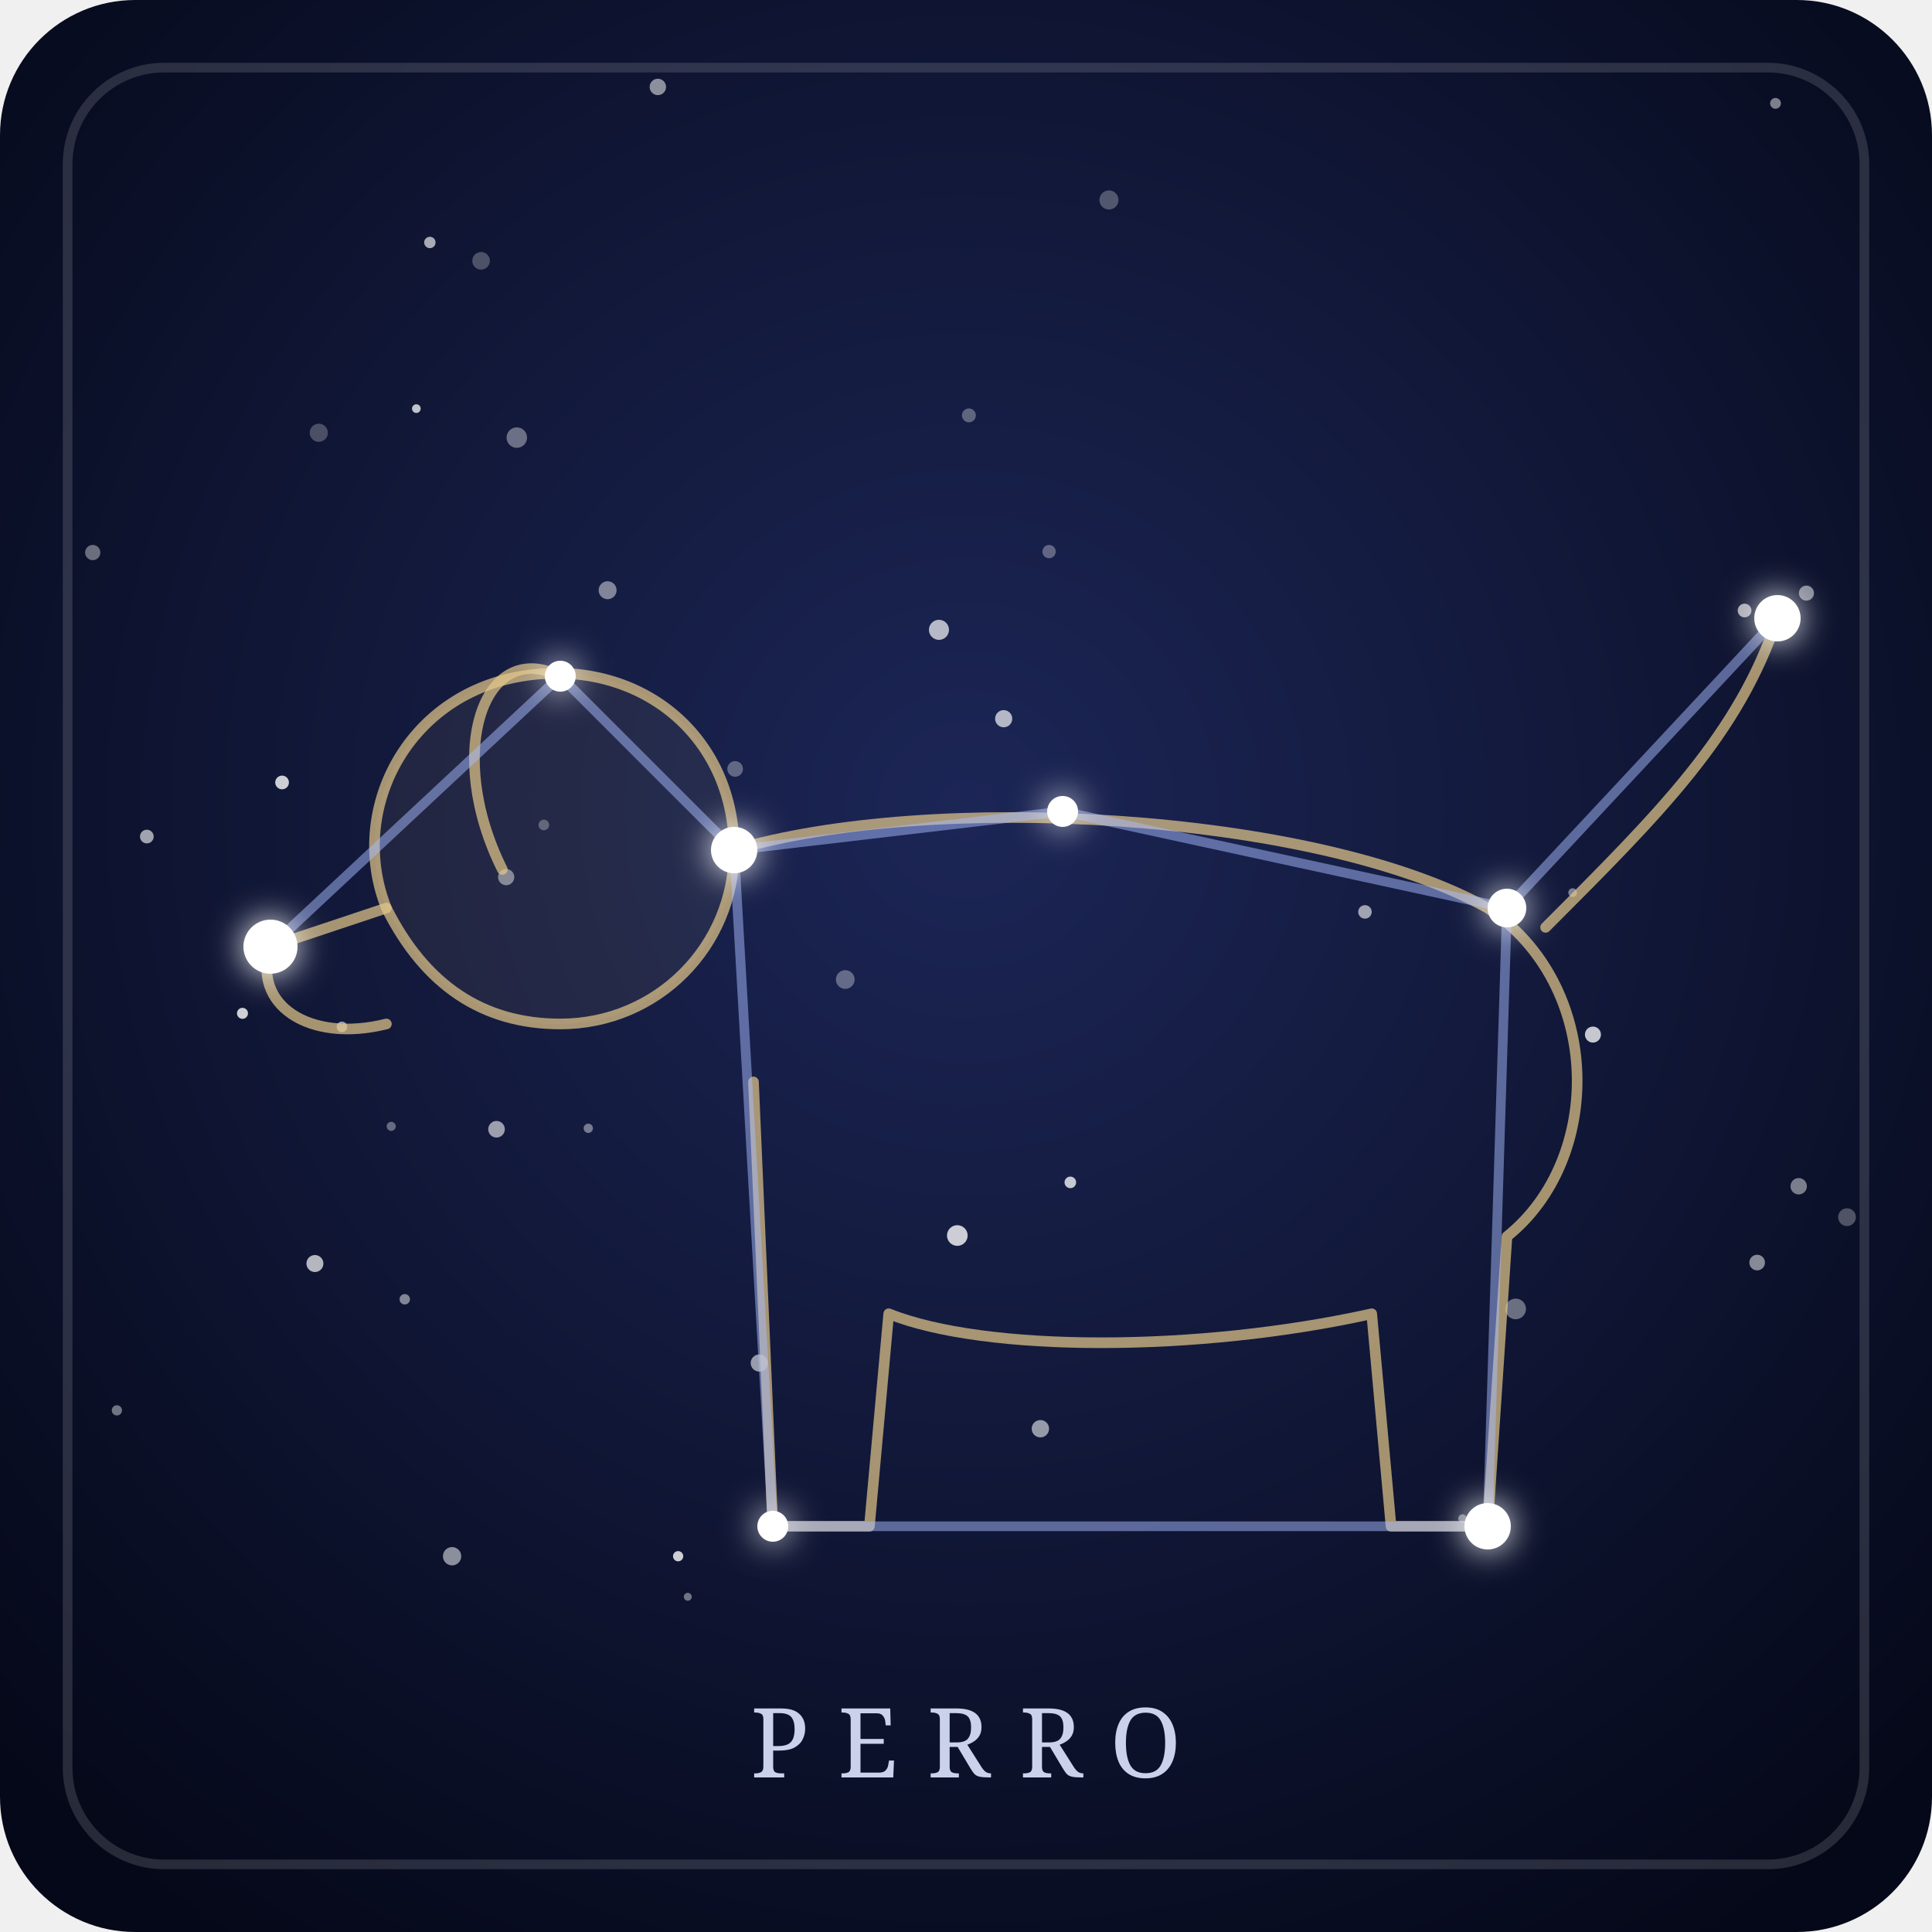
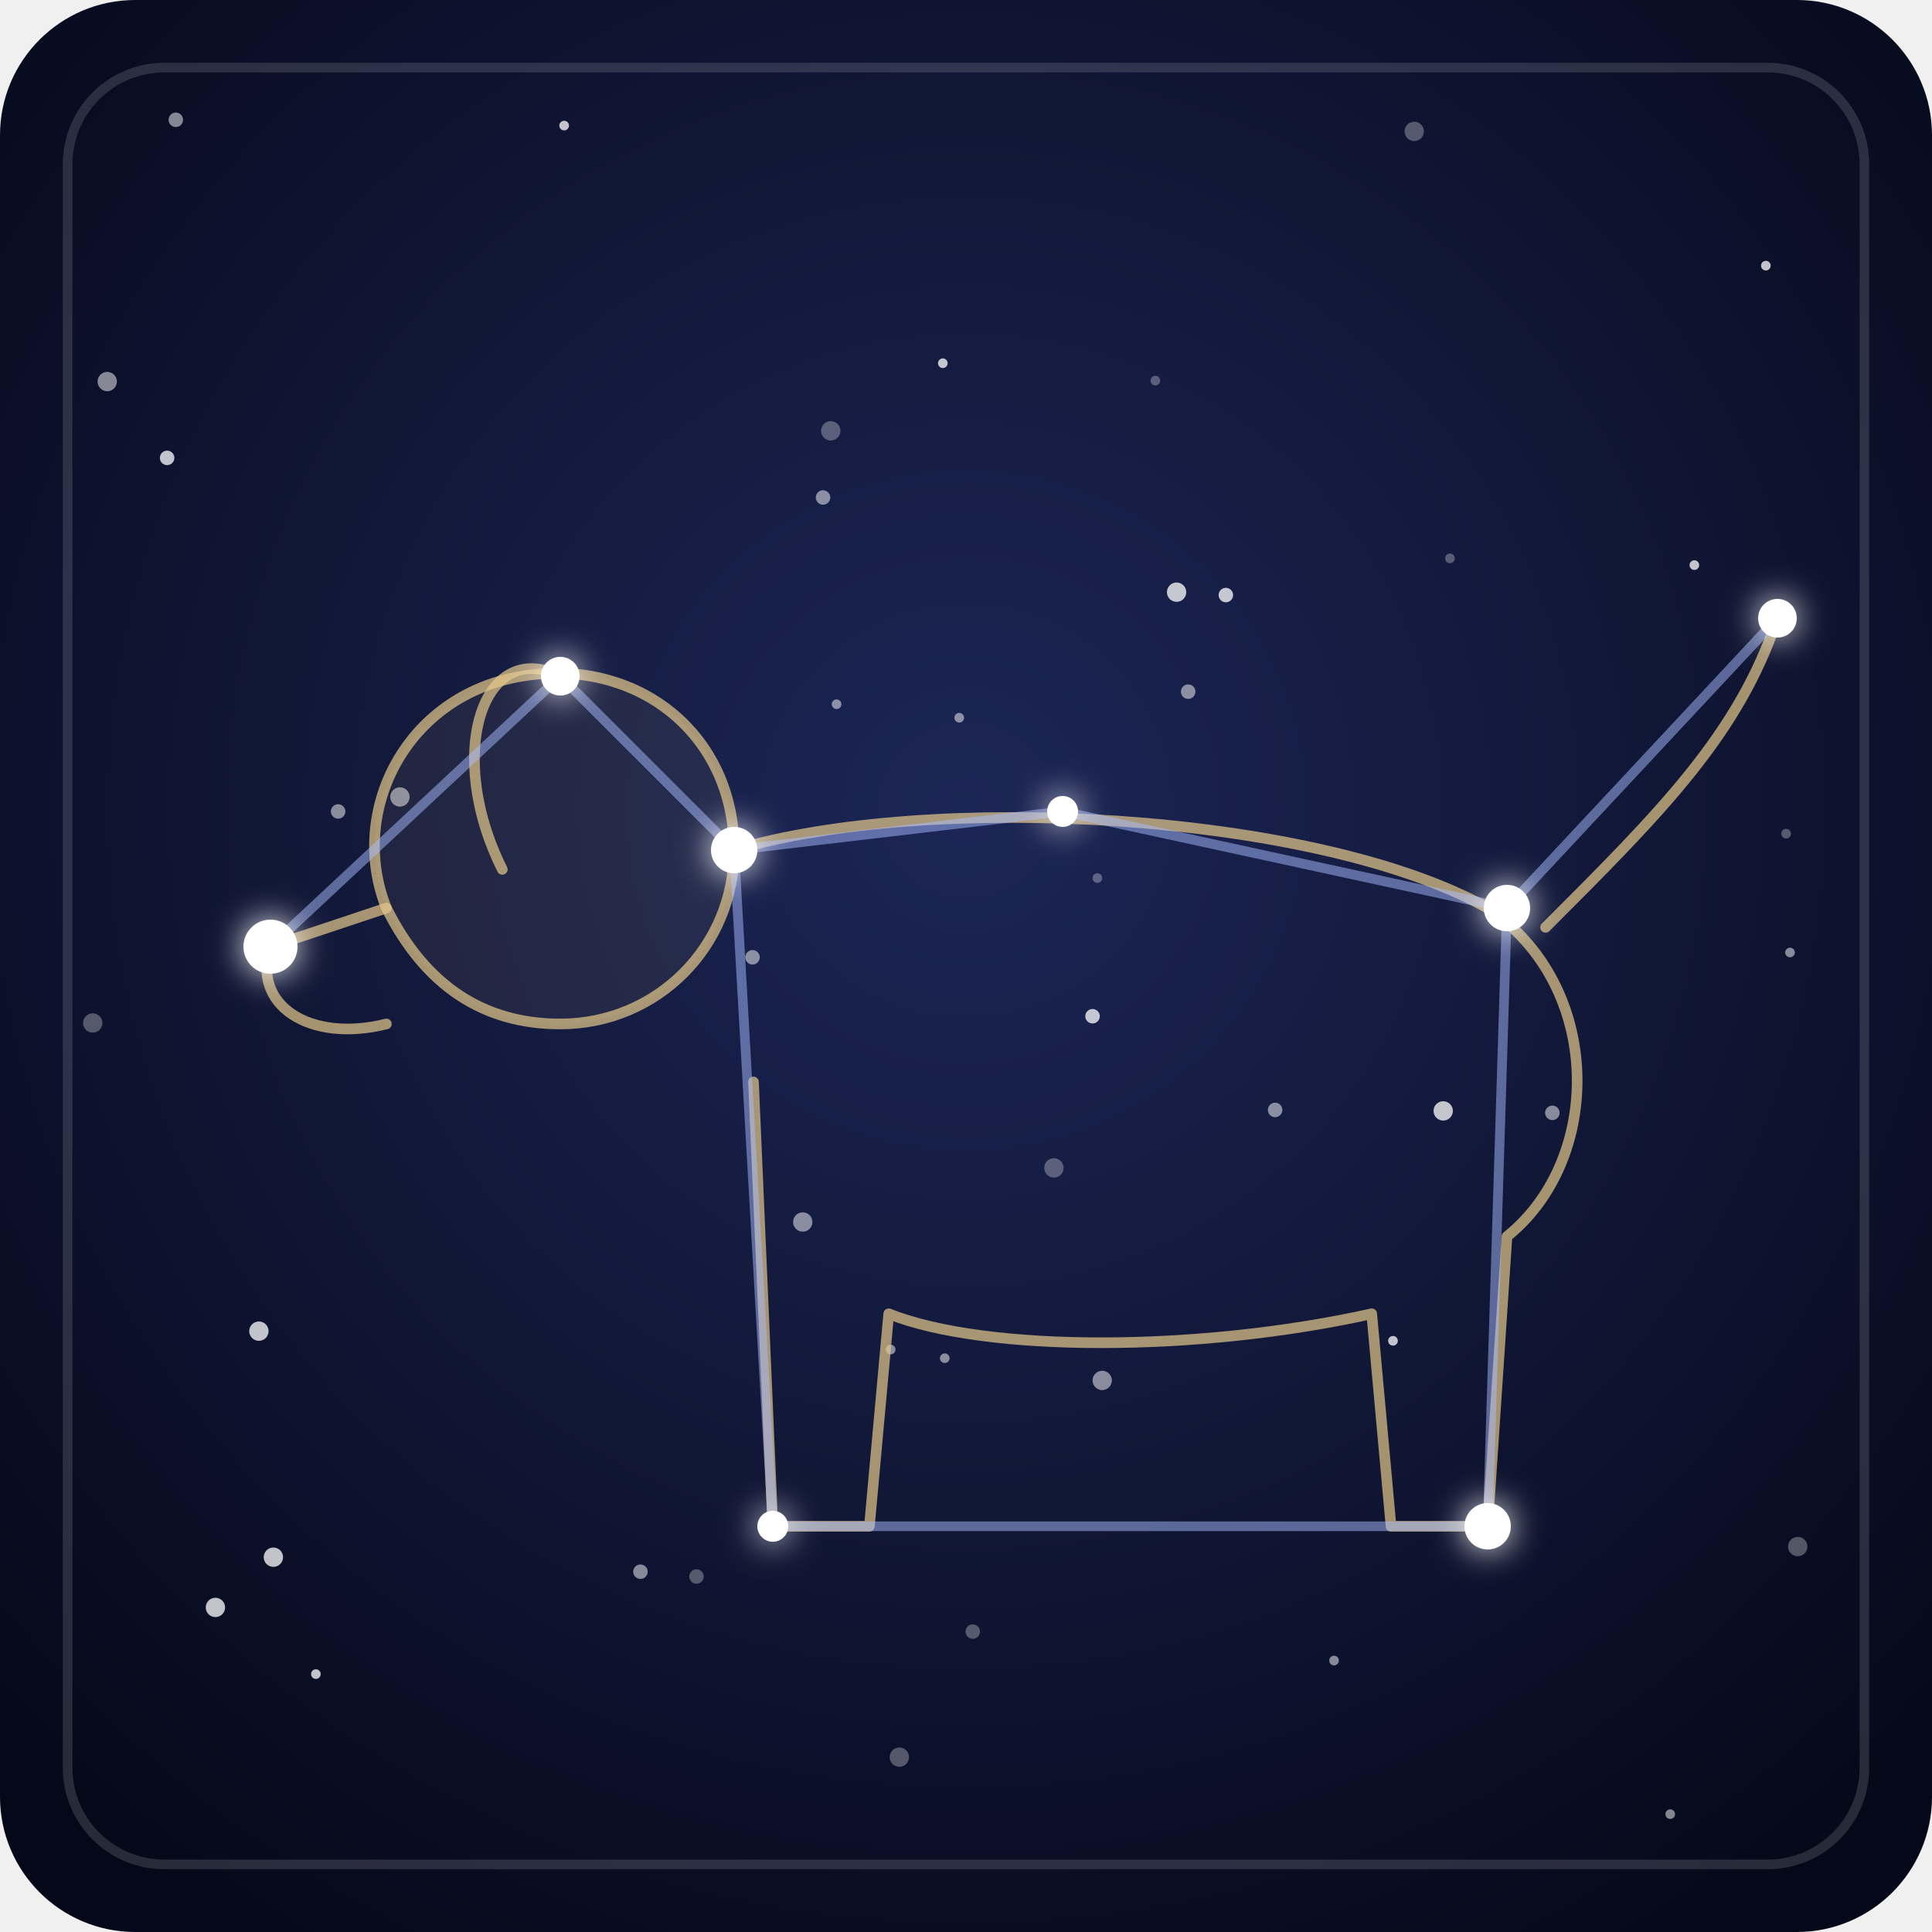
- <svg xmlns="http://www.w3.org/2000/svg" viewBox="0 0 200 200" role="img" aria-labelledby="t-perro d-perro">
+ <svg xmlns="http://www.w3.org/2000/svg" viewBox="0 0 200 200">
  <defs>
    <radialGradient id="fondo-perro" cx="50%" cy="42%" r="70%">
      <stop offset="0" stop-color="#1c2656" />
      <stop offset="1" stop-color="#050818" />
    </radialGradient>
    <filter id="brillo-perro" x="-300%" y="-300%" width="700%" height="700%">
      <feGaussianBlur stdDeviation="1.8" result="halo" />
      <feMerge>
        <feMergeNode in="halo" />
        <feMergeNode in="SourceGraphic" />
      </feMerge>
    </filter>
  </defs>
  <rect width="200" height="200" rx="14" fill="url(#fondo-perro)" />
  <rect x="7" y="7" width="186" height="186" rx="10" fill="none" stroke="#ffffff" stroke-opacity="0.14" />
-   <g fill="#ffffff">
-     <circle cx="191.2" cy="126.0" r="0.92" fill-opacity="0.28" />
-     <circle cx="186.2" cy="122.8" r="0.85" fill-opacity="0.45" />
-     <circle cx="108.6" cy="57.1" r="0.69" fill-opacity="0.32" />
-     <circle cx="180.6" cy="63.2" r="0.71" fill-opacity="0.63" />
-     <circle cx="49.8" cy="27.0" r="0.91" fill-opacity="0.26" />
-     <circle cx="41.9" cy="134.5" r="0.54" fill-opacity="0.48" />
-     <circle cx="162.8" cy="92.4" r="0.45" fill-opacity="0.45" />
-     <circle cx="71.2" cy="165.3" r="0.41" fill-opacity="0.41" />
-     <circle cx="53.5" cy="45.3" r="1.06" fill-opacity="0.38" />
-     <circle cx="156.9" cy="135.5" r="1.07" fill-opacity="0.38" />
-     <circle cx="29.2" cy="81.0" r="0.71" fill-opacity="0.79" />
-     <circle cx="56.3" cy="85.4" r="0.55" fill-opacity="0.29" />
-     <circle cx="107.7" cy="147.9" r="0.90" fill-opacity="0.56" />
-     <circle cx="46.8" cy="161.1" r="0.95" fill-opacity="0.52" />
-     <circle cx="51.4" cy="116.9" r="0.86" fill-opacity="0.58" />
-     <circle cx="87.5" cy="101.4" r="0.97" fill-opacity="0.33" />
-     <circle cx="70.2" cy="161.1" r="0.53" fill-opacity="0.79" />
-     <circle cx="15.2" cy="86.6" r="0.71" fill-opacity="0.61" />
-     <circle cx="62.9" cy="61.1" r="0.93" fill-opacity="0.46" />
-     <circle cx="52.4" cy="90.8" r="0.84" fill-opacity="0.46" />
-     <circle cx="32.6" cy="130.8" r="0.88" fill-opacity="0.69" />
-     <circle cx="44.5" cy="25.1" r="0.59" fill-opacity="0.64" />
-     <circle cx="151.4" cy="157.2" r="0.44" fill-opacity="0.43" />
-     <circle cx="97.2" cy="65.2" r="1.04" fill-opacity="0.68" />
-     <circle cx="40.5" cy="116.6" r="0.47" fill-opacity="0.36" />
-     <circle cx="99.1" cy="127.9" r="1.07" fill-opacity="0.78" />
-     <circle cx="33.0" cy="44.8" r="0.94" fill-opacity="0.25" />
-     <circle cx="141.3" cy="94.4" r="0.70" fill-opacity="0.59" />
-     <circle cx="183.8" cy="10.7" r="0.56" fill-opacity="0.47" />
-     <circle cx="187.0" cy="61.4" r="0.78" fill-opacity="0.50" />
-     <circle cx="110.8" cy="122.4" r="0.60" fill-opacity="0.76" />
-     <circle cx="25.1" cy="104.9" r="0.57" fill-opacity="0.80" />
-     <circle cx="60.9" cy="116.8" r="0.48" fill-opacity="0.42" />
-     <circle cx="12.1" cy="146.0" r="0.53" fill-opacity="0.42" />
-     <circle cx="78.6" cy="141.1" r="0.89" fill-opacity="0.57" />
-     <circle cx="35.4" cy="106.3" r="0.55" fill-opacity="0.57" />
-     <circle cx="114.8" cy="20.7" r="0.99" fill-opacity="0.27" />
-     <circle cx="100.3" cy="43.0" r="0.72" fill-opacity="0.32" />
-     <circle cx="68.1" cy="9.0" r="0.85" fill-opacity="0.52" />
-     <circle cx="164.9" cy="107.1" r="0.83" fill-opacity="0.76" />
-     <circle cx="76.1" cy="79.6" r="0.81" fill-opacity="0.32" />
-     <circle cx="43.1" cy="42.3" r="0.45" fill-opacity="0.74" />
-     <circle cx="9.6" cy="57.2" r="0.79" fill-opacity="0.39" />
-     <circle cx="103.9" cy="74.4" r="0.89" fill-opacity="0.67" />
-     <circle cx="181.9" cy="130.7" r="0.81" fill-opacity="0.50" />
-   </g>
+   <path stroke="#ffffff" stroke-opacity="0.3" stroke-width="1.0" stroke-linecap="round" d="M150.1 57.8h0M119.6 39.4h0M113.6 90.9h0M184.9 86.3h0" />
+   <path stroke="#ffffff" stroke-opacity="0.3" stroke-width="1.5" stroke-linecap="round" d="M100.7 168.9h0M72.1 163.2h0" />
+   <path stroke="#ffffff" stroke-opacity="0.3" stroke-width="2.0" stroke-linecap="round" d="M109.1 120.9h0M186.1 160.1h0M93.1 181.9h0M146.4 13.6h0M86.0 44.6h0M9.6 105.9h0" />
+   <path stroke="#ffffff" stroke-opacity="0.5" stroke-width="1.0" stroke-linecap="round" d="M138.1 171.9h0M99.3 74.3h0M172.9 187.8h0M86.6 72.9h0M92.2 139.7h0M185.3 98.6h0M97.8 140.6h0" />
+   <path stroke="#ffffff" stroke-opacity="0.5" stroke-width="1.5" stroke-linecap="round" d="M18.2 12.4h0M160.7 115.2h0M123.0 71.6h0M85.2 51.5h0M132.0 114.9h0M77.9 99.1h0M35.0 84.0h0M66.3 162.7h0" />
+   <path stroke="#ffffff" stroke-opacity="0.5" stroke-width="2.0" stroke-linecap="round" d="M114.1 142.9h0M11.1 39.5h0M41.4 82.5h0M83.1 126.5h0" />
+   <path stroke="#ffffff" stroke-opacity="0.75" stroke-width="1.0" stroke-linecap="round" d="M97.6 37.6h0M144.2 138.8h0M182.8 27.5h0M32.7 173.3h0M175.4 58.5h0M58.4 13.0h0" />
+   <path stroke="#ffffff" stroke-opacity="0.75" stroke-width="1.5" stroke-linecap="round" d="M17.3 47.4h0M126.9 61.6h0M113.1 105.2h0" />
+   <path stroke="#ffffff" stroke-opacity="0.75" stroke-width="2.0" stroke-linecap="round" d="M22.3 166.4h0M121.8 61.3h0M26.8 137.8h0M149.4 115.0h0M28.3 161.2h0" />
  <g fill="none" stroke="#e6c98b" stroke-opacity="0.7" stroke-width="1.1" stroke-linecap="round" stroke-linejoin="round">
    <path d="M40 94 C36 84 42 72 54 70 C66 68 76 76 76 88 C76 98 68 106 58 106 C50 106 44 102 40 94 Z" fill="#e6c98b" fill-opacity="0.07" />
    <path d="M40 94 L28 98 C26 104 32 108 40 106" />
    <path d="M58 70 C50 66 46 78 52 90" />
    <path d="M76 88 C96 82 136 84 154 94 C166 102 166 120 156 128 L154 158 L144 158 L142 136 C124 140 102 140 92 136 L90 158 L80 158 L78 112" />
    <path d="M160 96 C172 84 180 76 184 64" />
  </g>
  <g stroke="#a9bcff" stroke-width="1" stroke-opacity="0.5" stroke-linecap="round">
    <line x1="28" y1="98" x2="58" y2="70" />
    <line x1="58" y1="70" x2="76" y2="88" />
    <line x1="76" y1="88" x2="110" y2="84" />
    <line x1="110" y1="84" x2="156" y2="94" />
    <line x1="156" y1="94" x2="184" y2="64" />
    <line x1="156" y1="94" x2="154" y2="158" />
    <line x1="154" y1="158" x2="80" y2="158" />
    <line x1="80" y1="158" x2="76" y2="88" />
  </g>
  <g fill="#ffffff" filter="url(#brillo-perro)">
    <circle cx="28" cy="98" r="2.8" />
-     <circle cx="58" cy="70" r="1.6" />
+     <circle cx="58" cy="70" r="2.0" />
    <circle cx="76" cy="88" r="2.4" />
    <circle cx="110" cy="84" r="1.6" />
-     <circle cx="156" cy="94" r="2.0" />
-     <circle cx="184" cy="64" r="2.4" />
+     <circle cx="156" cy="94" r="2.4" />
+     <circle cx="184" cy="64" r="2.0" />
    <circle cx="154" cy="158" r="2.4" />
    <circle cx="80" cy="158" r="1.6" />
  </g>
-   <text x="100" y="184" text-anchor="middle" font-family="Georgia, serif" font-size="10" letter-spacing="3" fill="#dfe6ff" fill-opacity="0.9">PERRO</text>
</svg>
